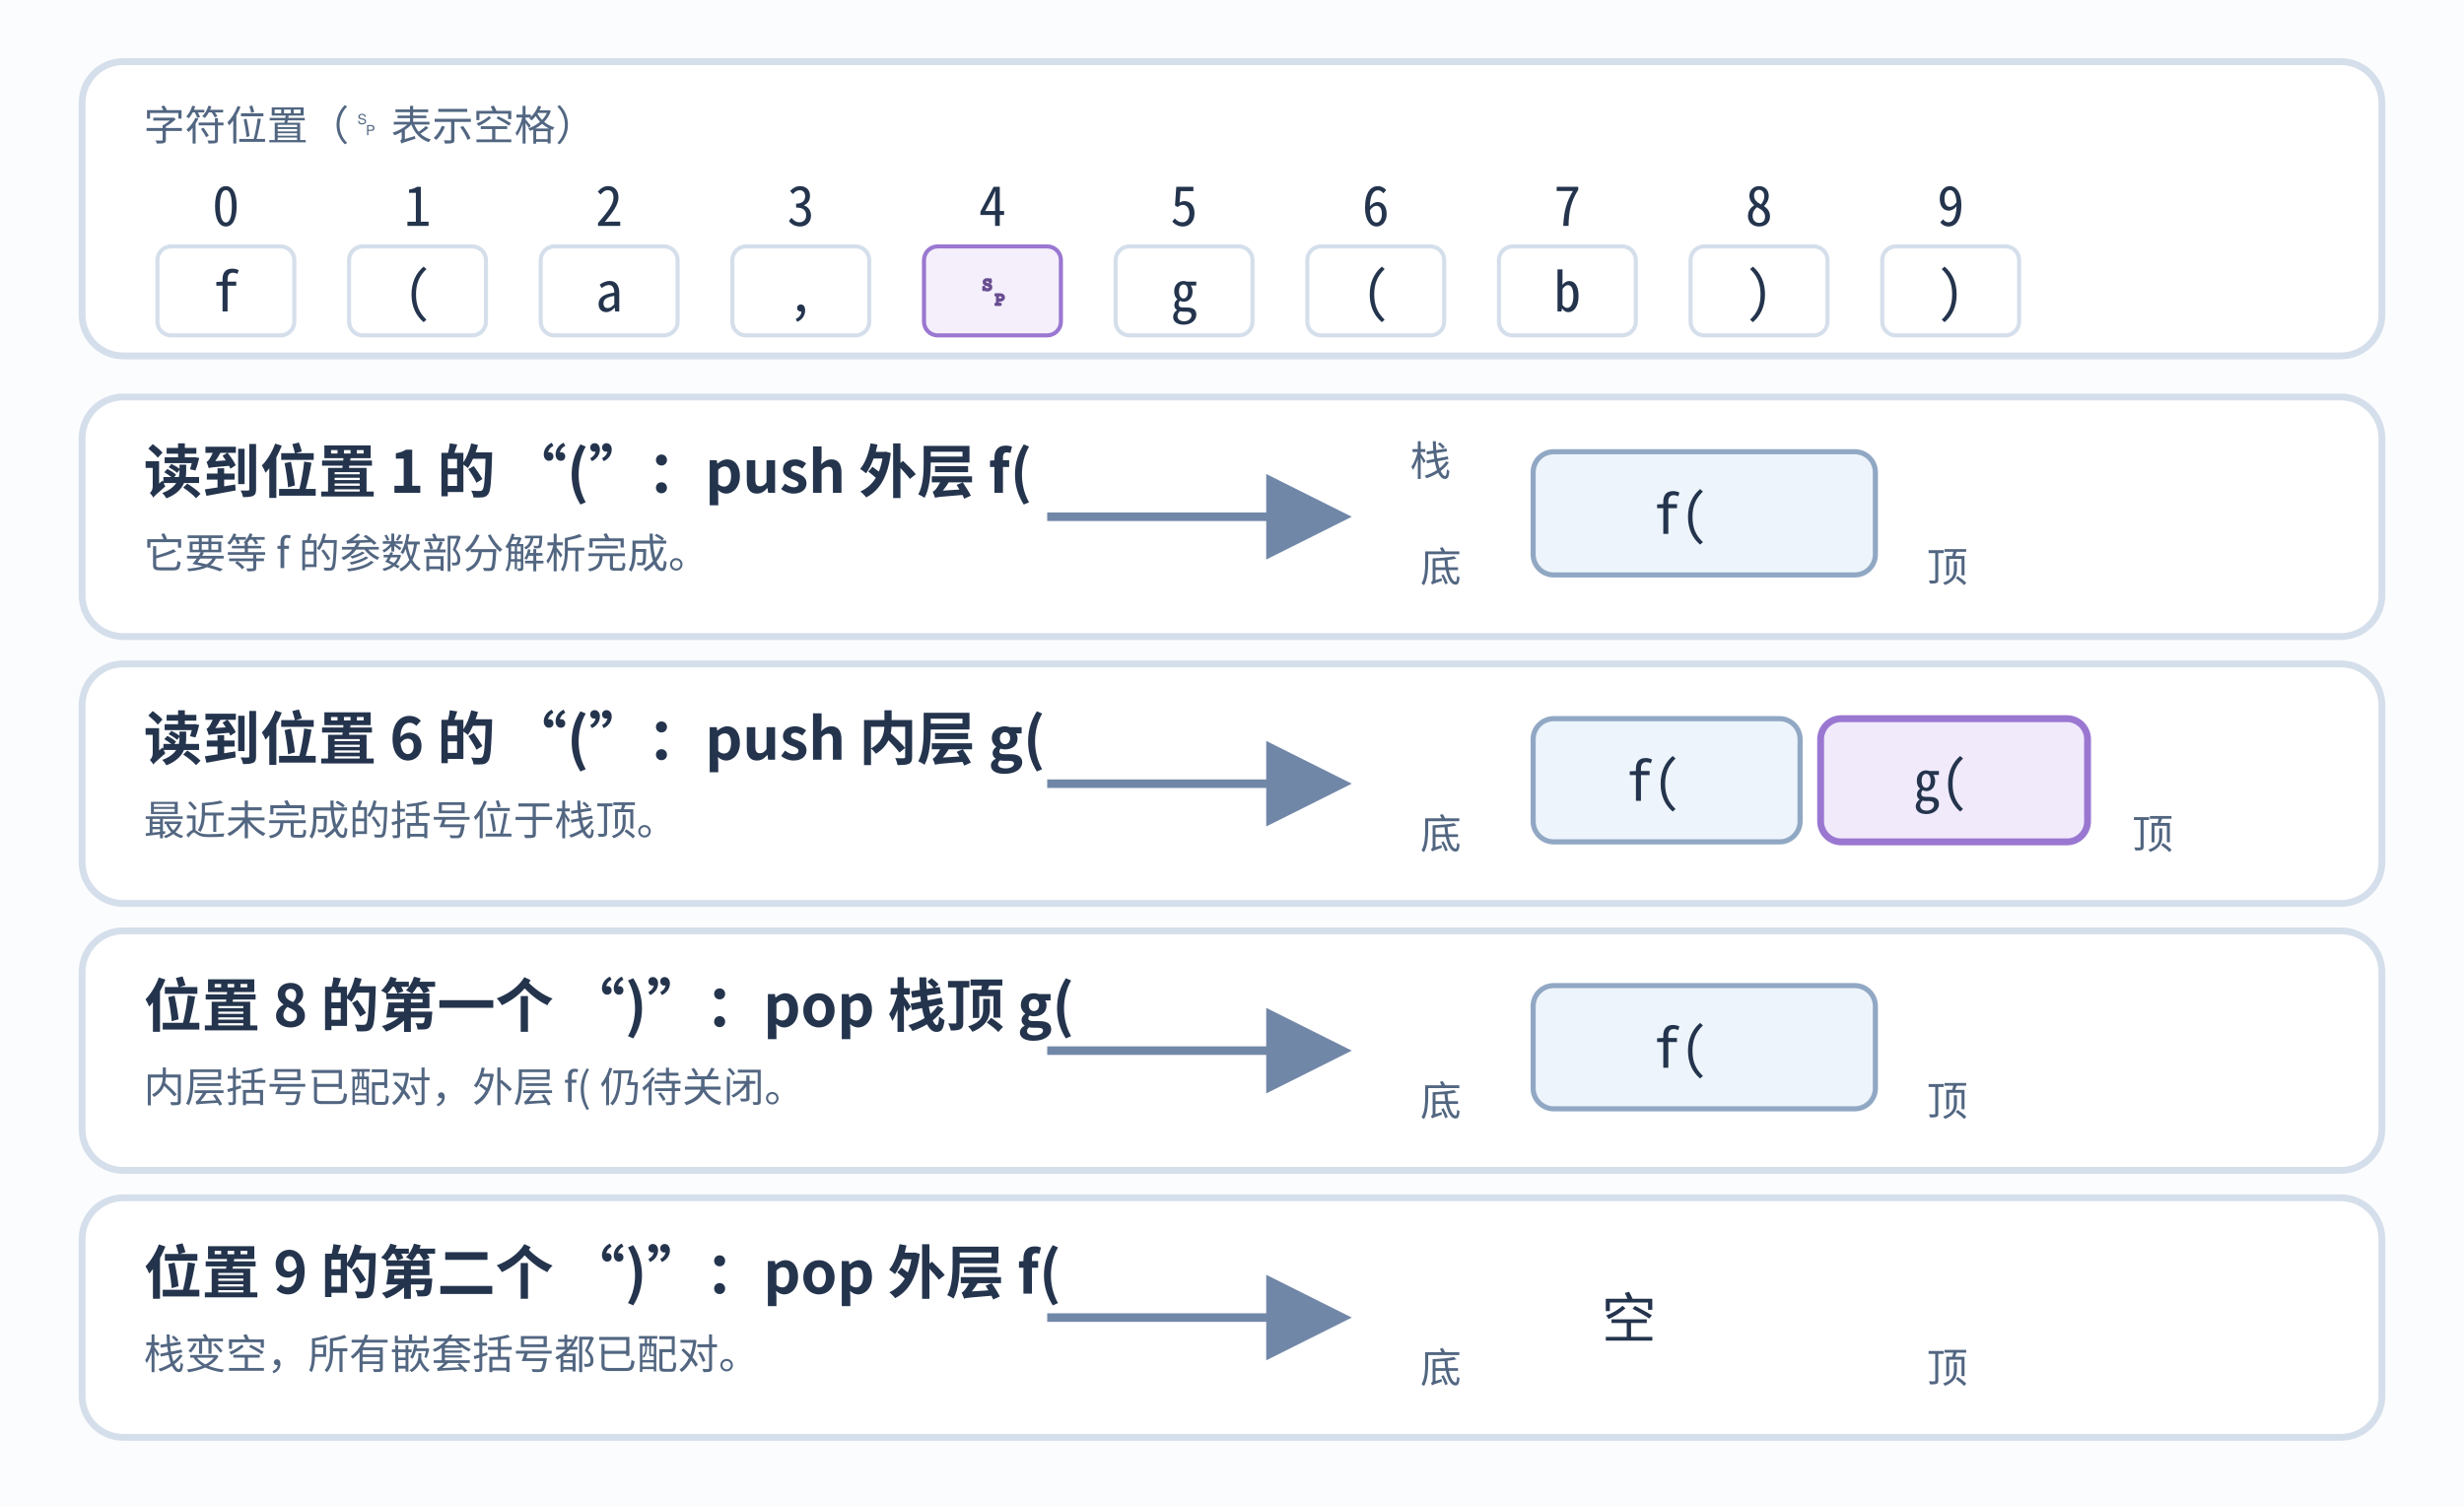
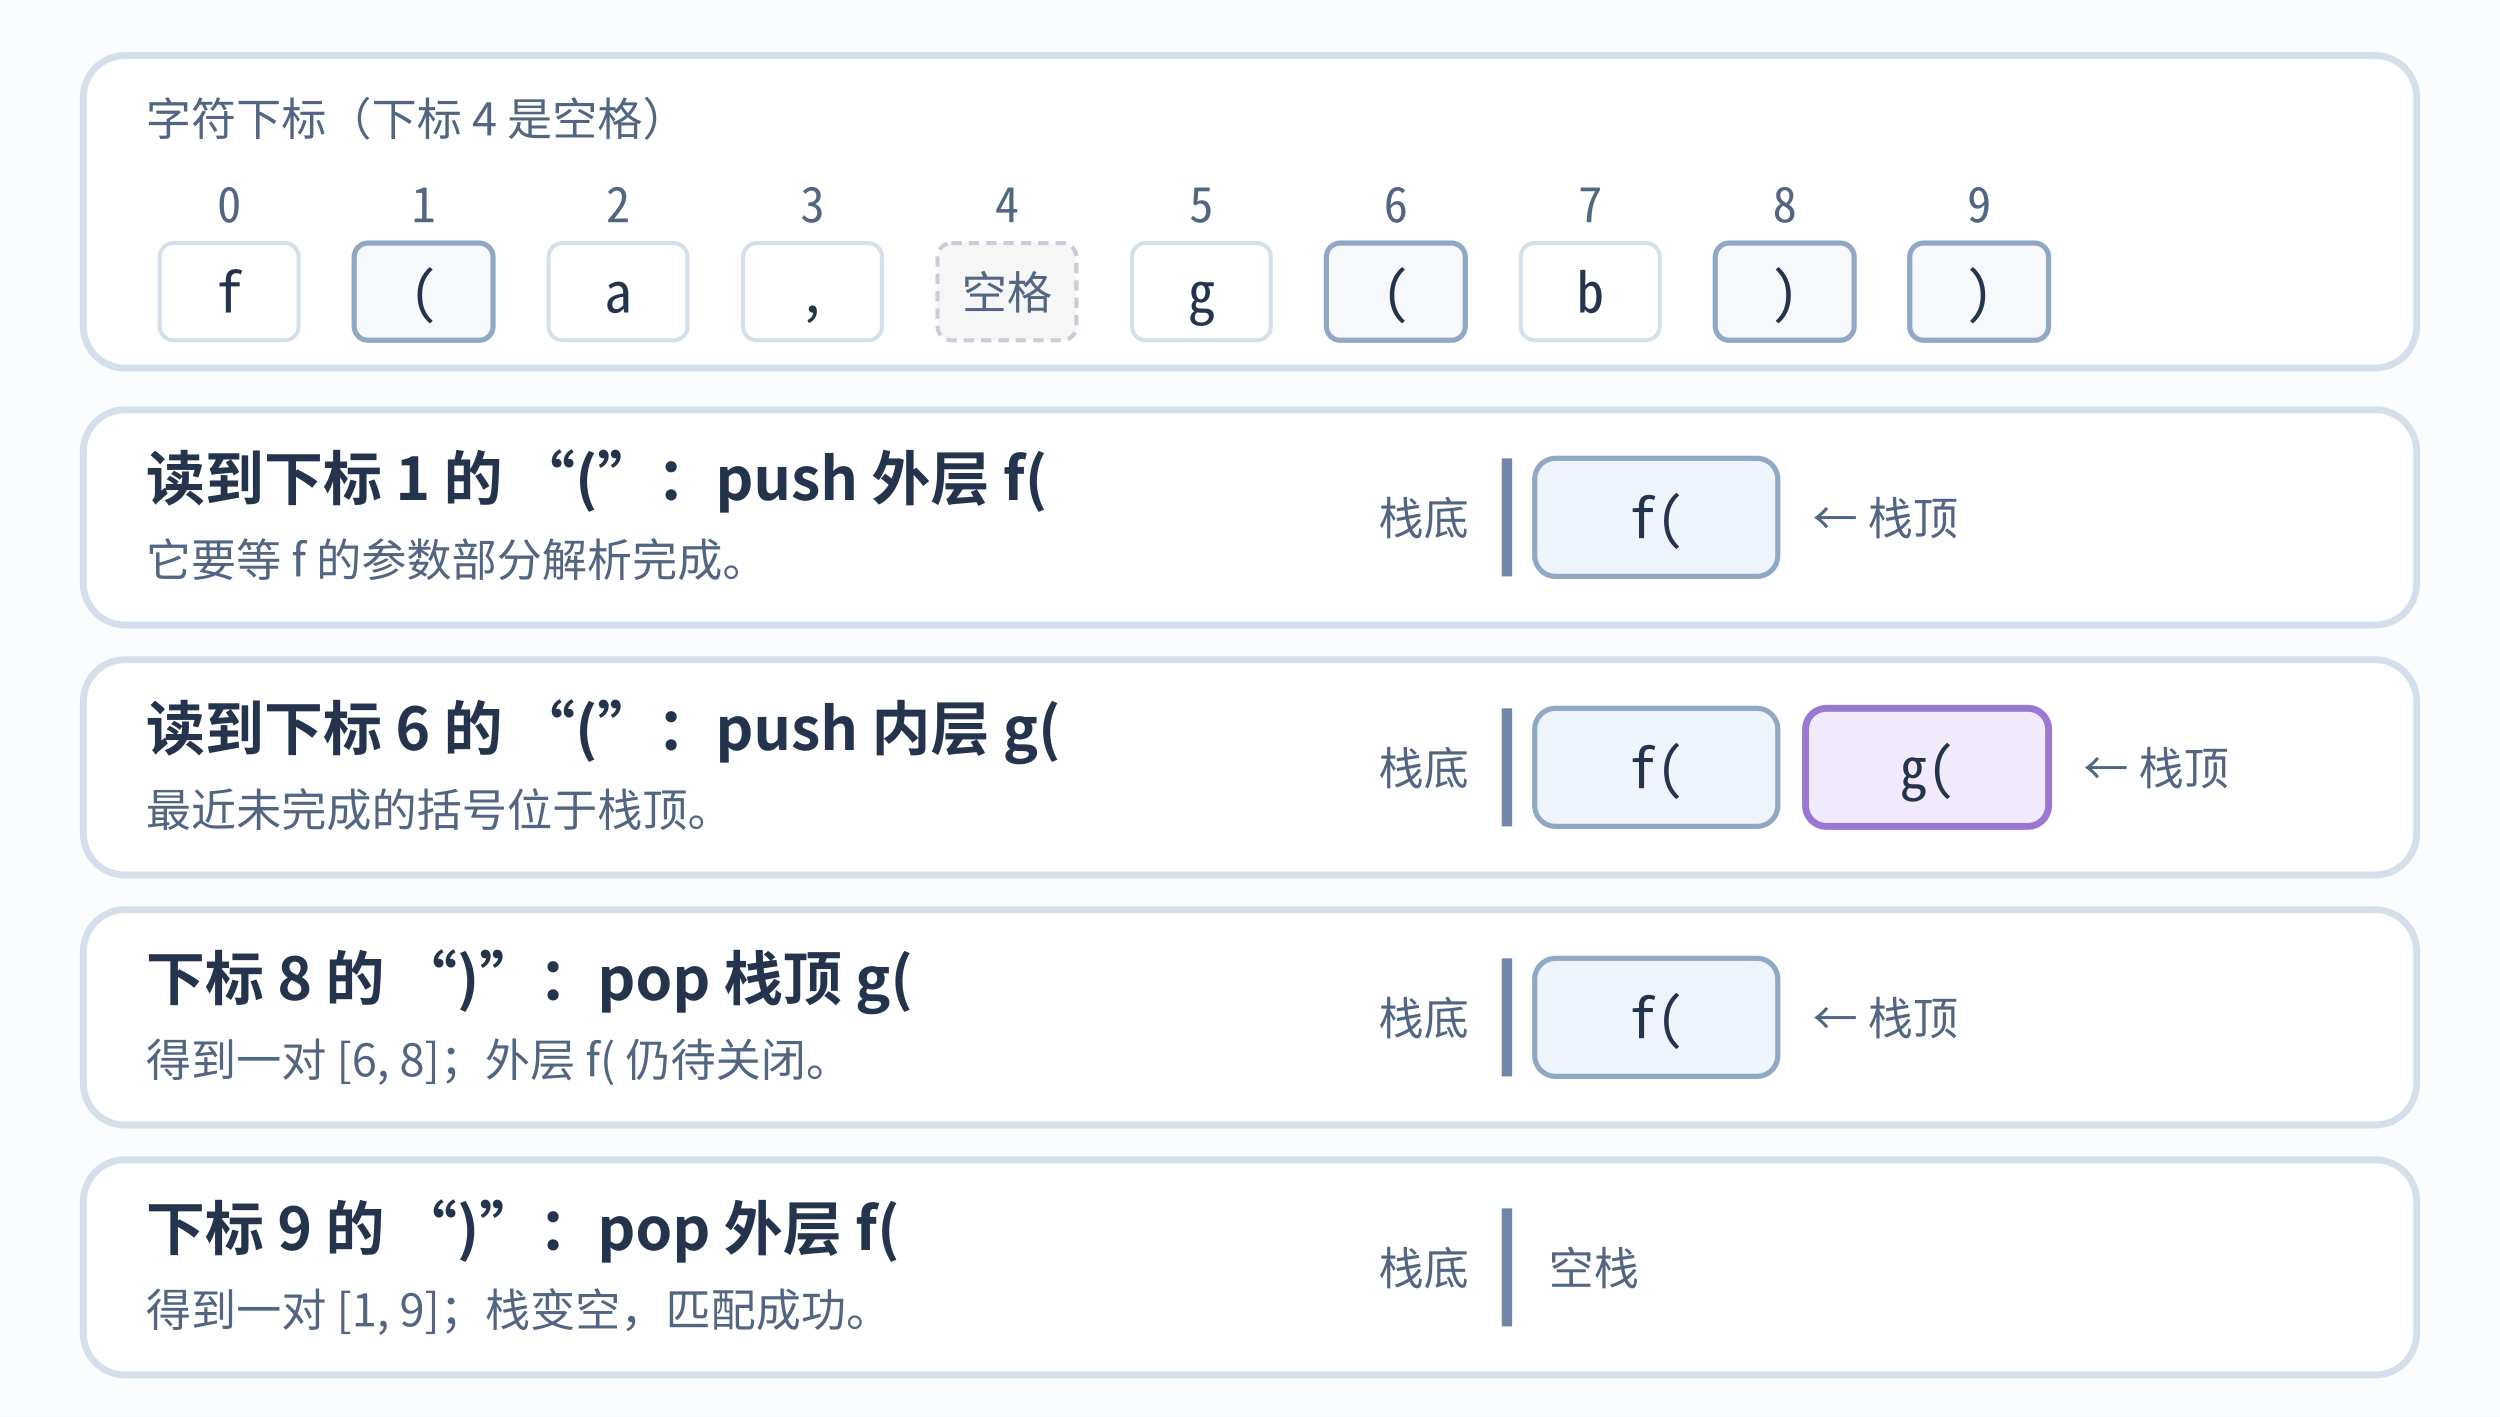
- <svg xmlns="http://www.w3.org/2000/svg" width="720" height="440" viewBox="0 0 720 440">
+ <svg xmlns="http://www.w3.org/2000/svg" width="720" height="408" viewBox="0 0 720 408">
  <defs>
-     <marker id="arrow" markerWidth="10" markerHeight="10" refX="8" refY="5" orient="auto">
-       <path d="M0,0 L10,5 L0,10 Z" fill="#7187a8" />
-     </marker>
    <style>
    text { font-family: "Noto Sans CJK SC", "Noto Sans", sans-serif; fill: #24344d; }
    .head { font-size: 17px; font-weight: 700; }
-     .label { font-size: 14px; }
-     .small { font-size: 12px; fill: #526681; }
-     .mono { font-family: "Noto Sans Mono CJK SC", monospace; font-size: 16px; }
+     .small { font-size: 13px; fill: #526681; }
+     .end { font-size: 13px; fill: #526681; text-anchor: middle; }
+     .mono { font-family: "Noto Sans Mono CJK SC", monospace; font-size: 16px; text-anchor: middle; }
+     .idx { font-family: "Noto Sans Mono CJK SC", monospace; font-size: 14px; fill: #526681; text-anchor: middle; }
    .panel { fill: #fff; stroke: #d5dfeb; stroke-width: 2; }
    .token { fill: #edf4fb; stroke: #91a8c4; stroke-width: 1.5; }
    .top { fill: #f0eafb; stroke: #9a77d1; stroke-width: 2; }
    .char-cell { fill: #fff; stroke: #d5dfeb; stroke-width: 1.2; }
-     .space-cell { fill: #f4effb; stroke: #9a77d1; stroke-width: 1.2; }
-     .space { fill: #684d91; font-weight: 700; }
-     .line { stroke: #7187a8; stroke-width: 2.5; fill: none; marker-end: url(#arrow); }
+     .bracket-cell { fill: #f6f8fb; stroke: #91a8c4; stroke-width: 1.5; }
+     .space-cell { fill: #f6f6f6; stroke: #c7ced8; stroke-width: 1.2; stroke-dasharray: 3 2; }
+     .base { stroke: #7187a8; stroke-width: 3; }
  </style>
  </defs>
-   <rect width="720" height="440" fill="#fbfcfe" />
-   <g transform="translate(0,-60)">
-     <rect class="panel" x="24" y="78" width="672" height="86" rx="12" />
-     <text class="small" x="42" y="101">字符位置（␠ 表示空格）</text>
-     <text class="mono" text-anchor="middle" x="66" y="126">0</text>
-     <text class="mono" text-anchor="middle" x="122" y="126">1</text>
-     <text class="mono" text-anchor="middle" x="178" y="126">2</text>
-     <text class="mono" text-anchor="middle" x="234" y="126">3</text>
-     <text class="mono" text-anchor="middle" x="290" y="126">4</text>
-     <text class="mono" text-anchor="middle" x="346" y="126">5</text>
-     <text class="mono" text-anchor="middle" x="402" y="126">6</text>
-     <text class="mono" text-anchor="middle" x="458" y="126">7</text>
-     <text class="mono" text-anchor="middle" x="514" y="126">8</text>
-     <text class="mono" text-anchor="middle" x="570" y="126">9</text>
-     <rect class="char-cell" x="46" y="132" width="40" height="26" rx="4" />
-     <text class="mono" text-anchor="middle" x="66" y="151">f</text>
-     <rect class="char-cell" x="102" y="132" width="40" height="26" rx="4" />
-     <text class="mono" text-anchor="middle" x="122" y="151">(</text>
-     <rect class="char-cell" x="158" y="132" width="40" height="26" rx="4" />
-     <text class="mono" text-anchor="middle" x="178" y="151">a</text>
-     <rect class="char-cell" x="214" y="132" width="40" height="26" rx="4" />
-     <text class="mono" text-anchor="middle" x="234" y="151">,</text>
-     <rect class="space-cell" x="270" y="132" width="40" height="26" rx="4" />
-     <text class="mono space" text-anchor="middle" x="290" y="151">␠</text>
-     <rect class="char-cell" x="326" y="132" width="40" height="26" rx="4" />
-     <text class="mono" text-anchor="middle" x="346" y="151">g</text>
-     <rect class="char-cell" x="382" y="132" width="40" height="26" rx="4" />
-     <text class="mono" text-anchor="middle" x="402" y="151">(</text>
-     <rect class="char-cell" x="438" y="132" width="40" height="26" rx="4" />
-     <text class="mono" text-anchor="middle" x="458" y="151">b</text>
-     <rect class="char-cell" x="494" y="132" width="40" height="26" rx="4" />
-     <text class="mono" text-anchor="middle" x="514" y="151">)</text>
-     <rect class="char-cell" x="550" y="132" width="40" height="26" rx="4" />
-     <text class="mono" text-anchor="middle" x="570" y="151">)</text>
-     <rect class="panel" x="24" y="176" width="672" height="70" rx="12" />
-     <text class="head" x="42" y="204">读到位置 1 的 “(”：push 外层 f(</text>
-     <text class="small" x="42" y="226">它要等 f 的参数部分解析完成。</text>
-     <path class="line" d="M306,211 L390,211" />
-     <text class="small" x="412" y="199">栈</text>
-     <text class="small" x="415" y="230">底</text>
-     <rect class="token" x="448" y="192" width="100" height="36" rx="6" />
-     <text class="mono" x="483" y="216">f(</text>
-     <text class="small" x="563" y="230">顶</text>
-     <rect class="panel" x="24" y="254" width="672" height="70" rx="12" />
-     <text class="head" x="42" y="282">读到位置 6 的 “(”：push 内层 g(</text>
-     <text class="small" x="42" y="304">最近未完成的括号位于栈顶。</text>
-     <path class="line" d="M306,289 L390,289" />
-     <text class="small" x="415" y="308">底</text>
-     <rect class="token" x="448" y="270" width="78" height="36" rx="6" />
-     <text class="mono" x="475" y="294">f(</text>
-     <rect class="top" x="532" y="270" width="78" height="36" rx="6" />
-     <text class="mono" x="559" y="294">g(</text>
-     <text class="small" x="623" y="308">顶</text>
-     <rect class="panel" x="24" y="332" width="672" height="70" rx="12" />
-     <text class="head" x="42" y="360">位置 8 的第一个 “)”：pop 栈顶 g(</text>
-     <text class="small" x="42" y="382">内层括号已配对，外层 f( 仍待关闭。</text>
-     <path class="line" d="M306,367 L390,367" />
-     <text class="small" x="415" y="386">底</text>
-     <rect class="token" x="448" y="348" width="100" height="36" rx="6" />
-     <text class="mono" x="483" y="372">f(</text>
-     <text class="small" x="563" y="386">顶</text>
-     <rect class="panel" x="24" y="410" width="672" height="70" rx="12" />
-     <text class="head" x="42" y="438">位置 9 的第二个 “)”：pop 外层 f(</text>
-     <text class="small" x="42" y="460">栈变空，所有嵌套括号都已配对。</text>
-     <path class="line" d="M306,445 L390,445" />
-     <text class="small" x="415" y="464">底</text>
-     <text class="mono" x="468" y="451">空</text>
-     <text class="small" x="563" y="464">顶</text>
-   </g>
+   <rect width="720" height="408" fill="#fbfcfe" />
+   <rect class="panel" x="24" y="16" width="672" height="90" rx="12" />
+   <text class="small" x="42" y="39">字符下标（下标 4 是空格）</text>
+   <text class="idx" x="66" y="64">0</text>
+   <rect class="char-cell" x="46" y="70" width="40" height="28" rx="4" />
+   <text class="mono" x="66" y="90">f</text>
+   <text class="idx" x="122" y="64">1</text>
+   <rect class="bracket-cell" x="102" y="70" width="40" height="28" rx="4" />
+   <text class="mono" x="122" y="90">(</text>
+   <text class="idx" x="178" y="64">2</text>
+   <rect class="char-cell" x="158" y="70" width="40" height="28" rx="4" />
+   <text class="mono" x="178" y="90">a</text>
+   <text class="idx" x="234" y="64">3</text>
+   <rect class="char-cell" x="214" y="70" width="40" height="28" rx="4" />
+   <text class="mono" x="234" y="90">,</text>
+   <text class="idx" x="290" y="64">4</text>
+   <rect class="space-cell" x="270" y="70" width="40" height="28" rx="4" />
+   <text class="end" x="290" y="89">空格</text>
+   <text class="idx" x="346" y="64">5</text>
+   <rect class="char-cell" x="326" y="70" width="40" height="28" rx="4" />
+   <text class="mono" x="346" y="90">g</text>
+   <text class="idx" x="402" y="64">6</text>
+   <rect class="bracket-cell" x="382" y="70" width="40" height="28" rx="4" />
+   <text class="mono" x="402" y="90">(</text>
+   <text class="idx" x="458" y="64">7</text>
+   <rect class="char-cell" x="438" y="70" width="40" height="28" rx="4" />
+   <text class="mono" x="458" y="90">b</text>
+   <text class="idx" x="514" y="64">8</text>
+   <rect class="bracket-cell" x="494" y="70" width="40" height="28" rx="4" />
+   <text class="mono" x="514" y="90">)</text>
+   <text class="idx" x="570" y="64">9</text>
+   <rect class="bracket-cell" x="550" y="70" width="40" height="28" rx="4" />
+   <text class="mono" x="570" y="90">)</text>
+   <rect class="panel" x="24" y="118" width="672" height="62" rx="12" />
+   <text class="head" x="42" y="144">读到下标 1 的 “(”：push 外层 f(</text>
+   <text class="small" x="42" y="166">它要等 f 的参数部分解析完成。</text>
+   <text class="end" x="410" y="154">栈底</text>
+   <line class="base" x1="434" y1="132" x2="434" y2="166" />
+   <rect class="token" x="442" y="132" width="70" height="34" rx="6" />
+   <text class="mono" x="477" y="155">f(</text>
+   <text class="small" x="522" y="154">← 栈顶</text>
+   <rect class="panel" x="24" y="190" width="672" height="62" rx="12" />
+   <text class="head" x="42" y="216">读到下标 6 的 “(”：push 内层 g(</text>
+   <text class="small" x="42" y="238">最近未完成的括号位于栈顶。</text>
+   <text class="end" x="410" y="226">栈底</text>
+   <line class="base" x1="434" y1="204" x2="434" y2="238" />
+   <rect class="token" x="442" y="204" width="70" height="34" rx="6" />
+   <text class="mono" x="477" y="227">f(</text>
+   <rect class="top" x="520" y="204" width="70" height="34" rx="6" />
+   <text class="mono" x="555" y="227">g(</text>
+   <text class="small" x="600" y="226">← 栈顶</text>
+   <rect class="panel" x="24" y="262" width="672" height="62" rx="12" />
+   <text class="head" x="42" y="288">下标 8 的 “)”：pop 栈顶 g(</text>
+   <text class="small" x="42" y="310">得到一对 [6, 8]；外层 f( 仍待关闭。</text>
+   <text class="end" x="410" y="298">栈底</text>
+   <line class="base" x1="434" y1="276" x2="434" y2="310" />
+   <rect class="token" x="442" y="276" width="70" height="34" rx="6" />
+   <text class="mono" x="477" y="299">f(</text>
+   <text class="small" x="522" y="298">← 栈顶</text>
+   <rect class="panel" x="24" y="334" width="672" height="62" rx="12" />
+   <text class="head" x="42" y="360">下标 9 的 “)”：pop 外层 f(</text>
+   <text class="small" x="42" y="382">得到一对 [1, 9]；栈变空，匹配成功。</text>
+   <text class="end" x="410" y="370">栈底</text>
+   <line class="base" x1="434" y1="348" x2="434" y2="382" />
+   <text class="small" x="446" y="370">空栈</text>
</svg>
